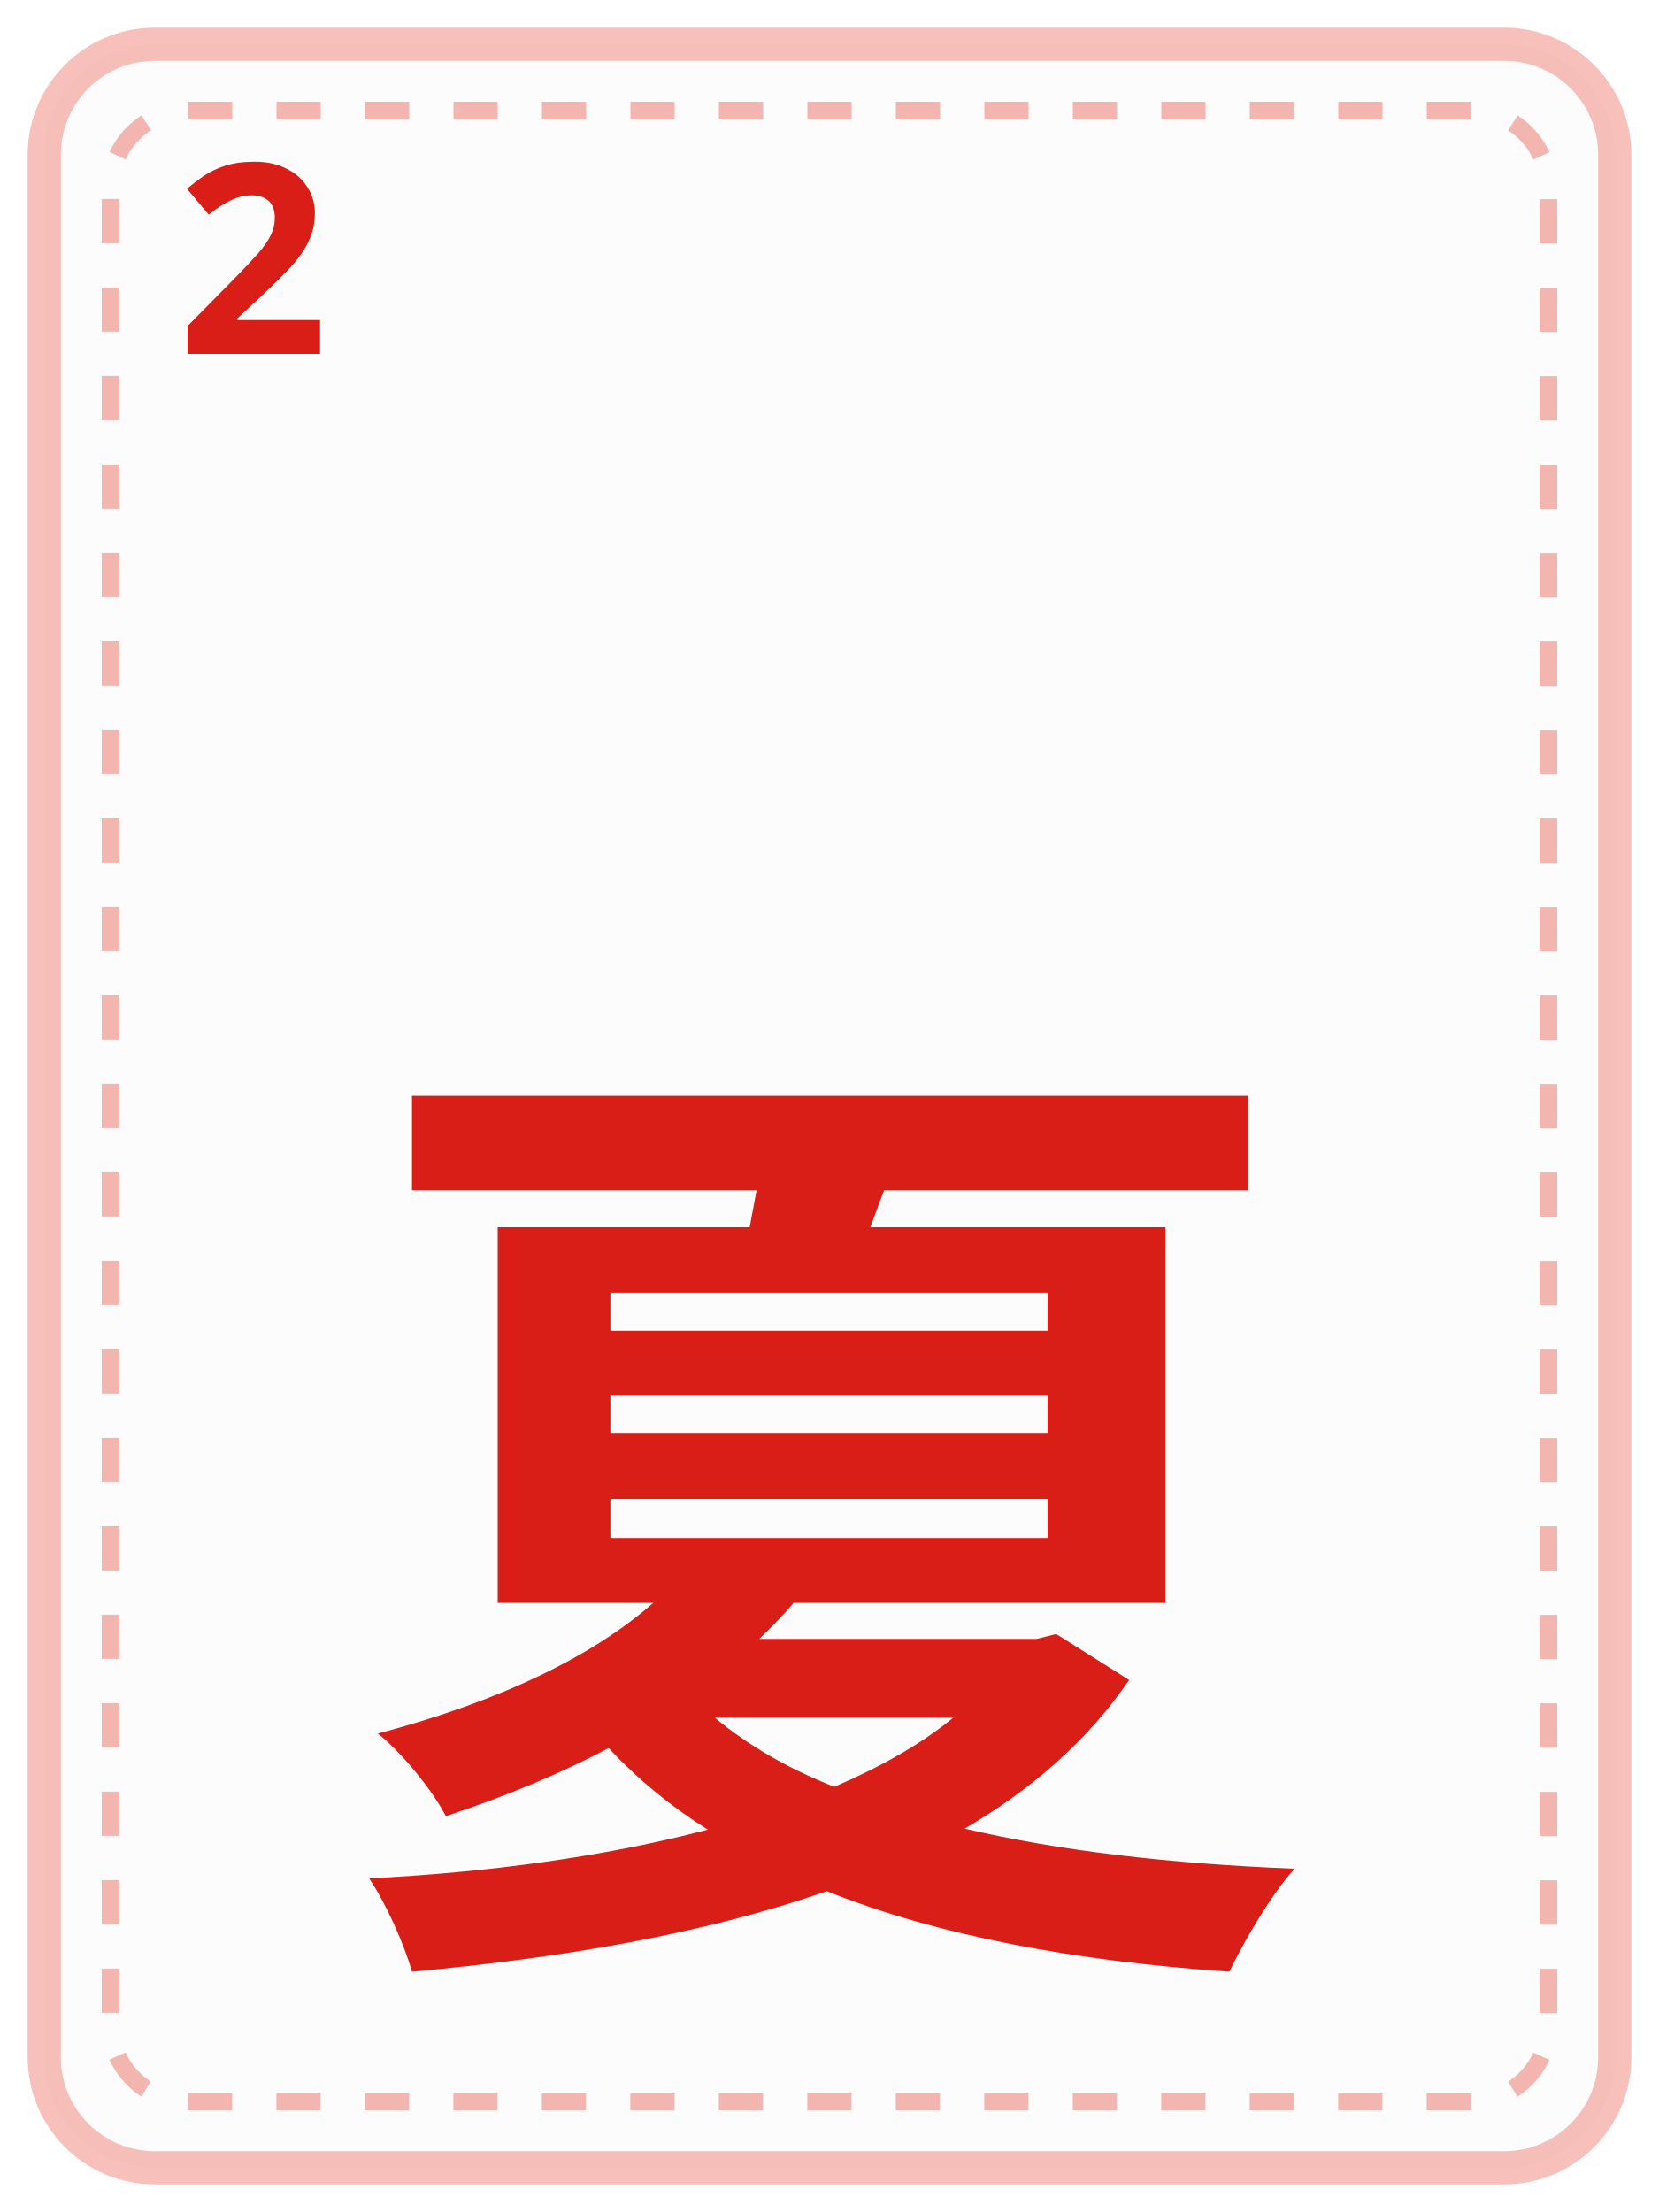
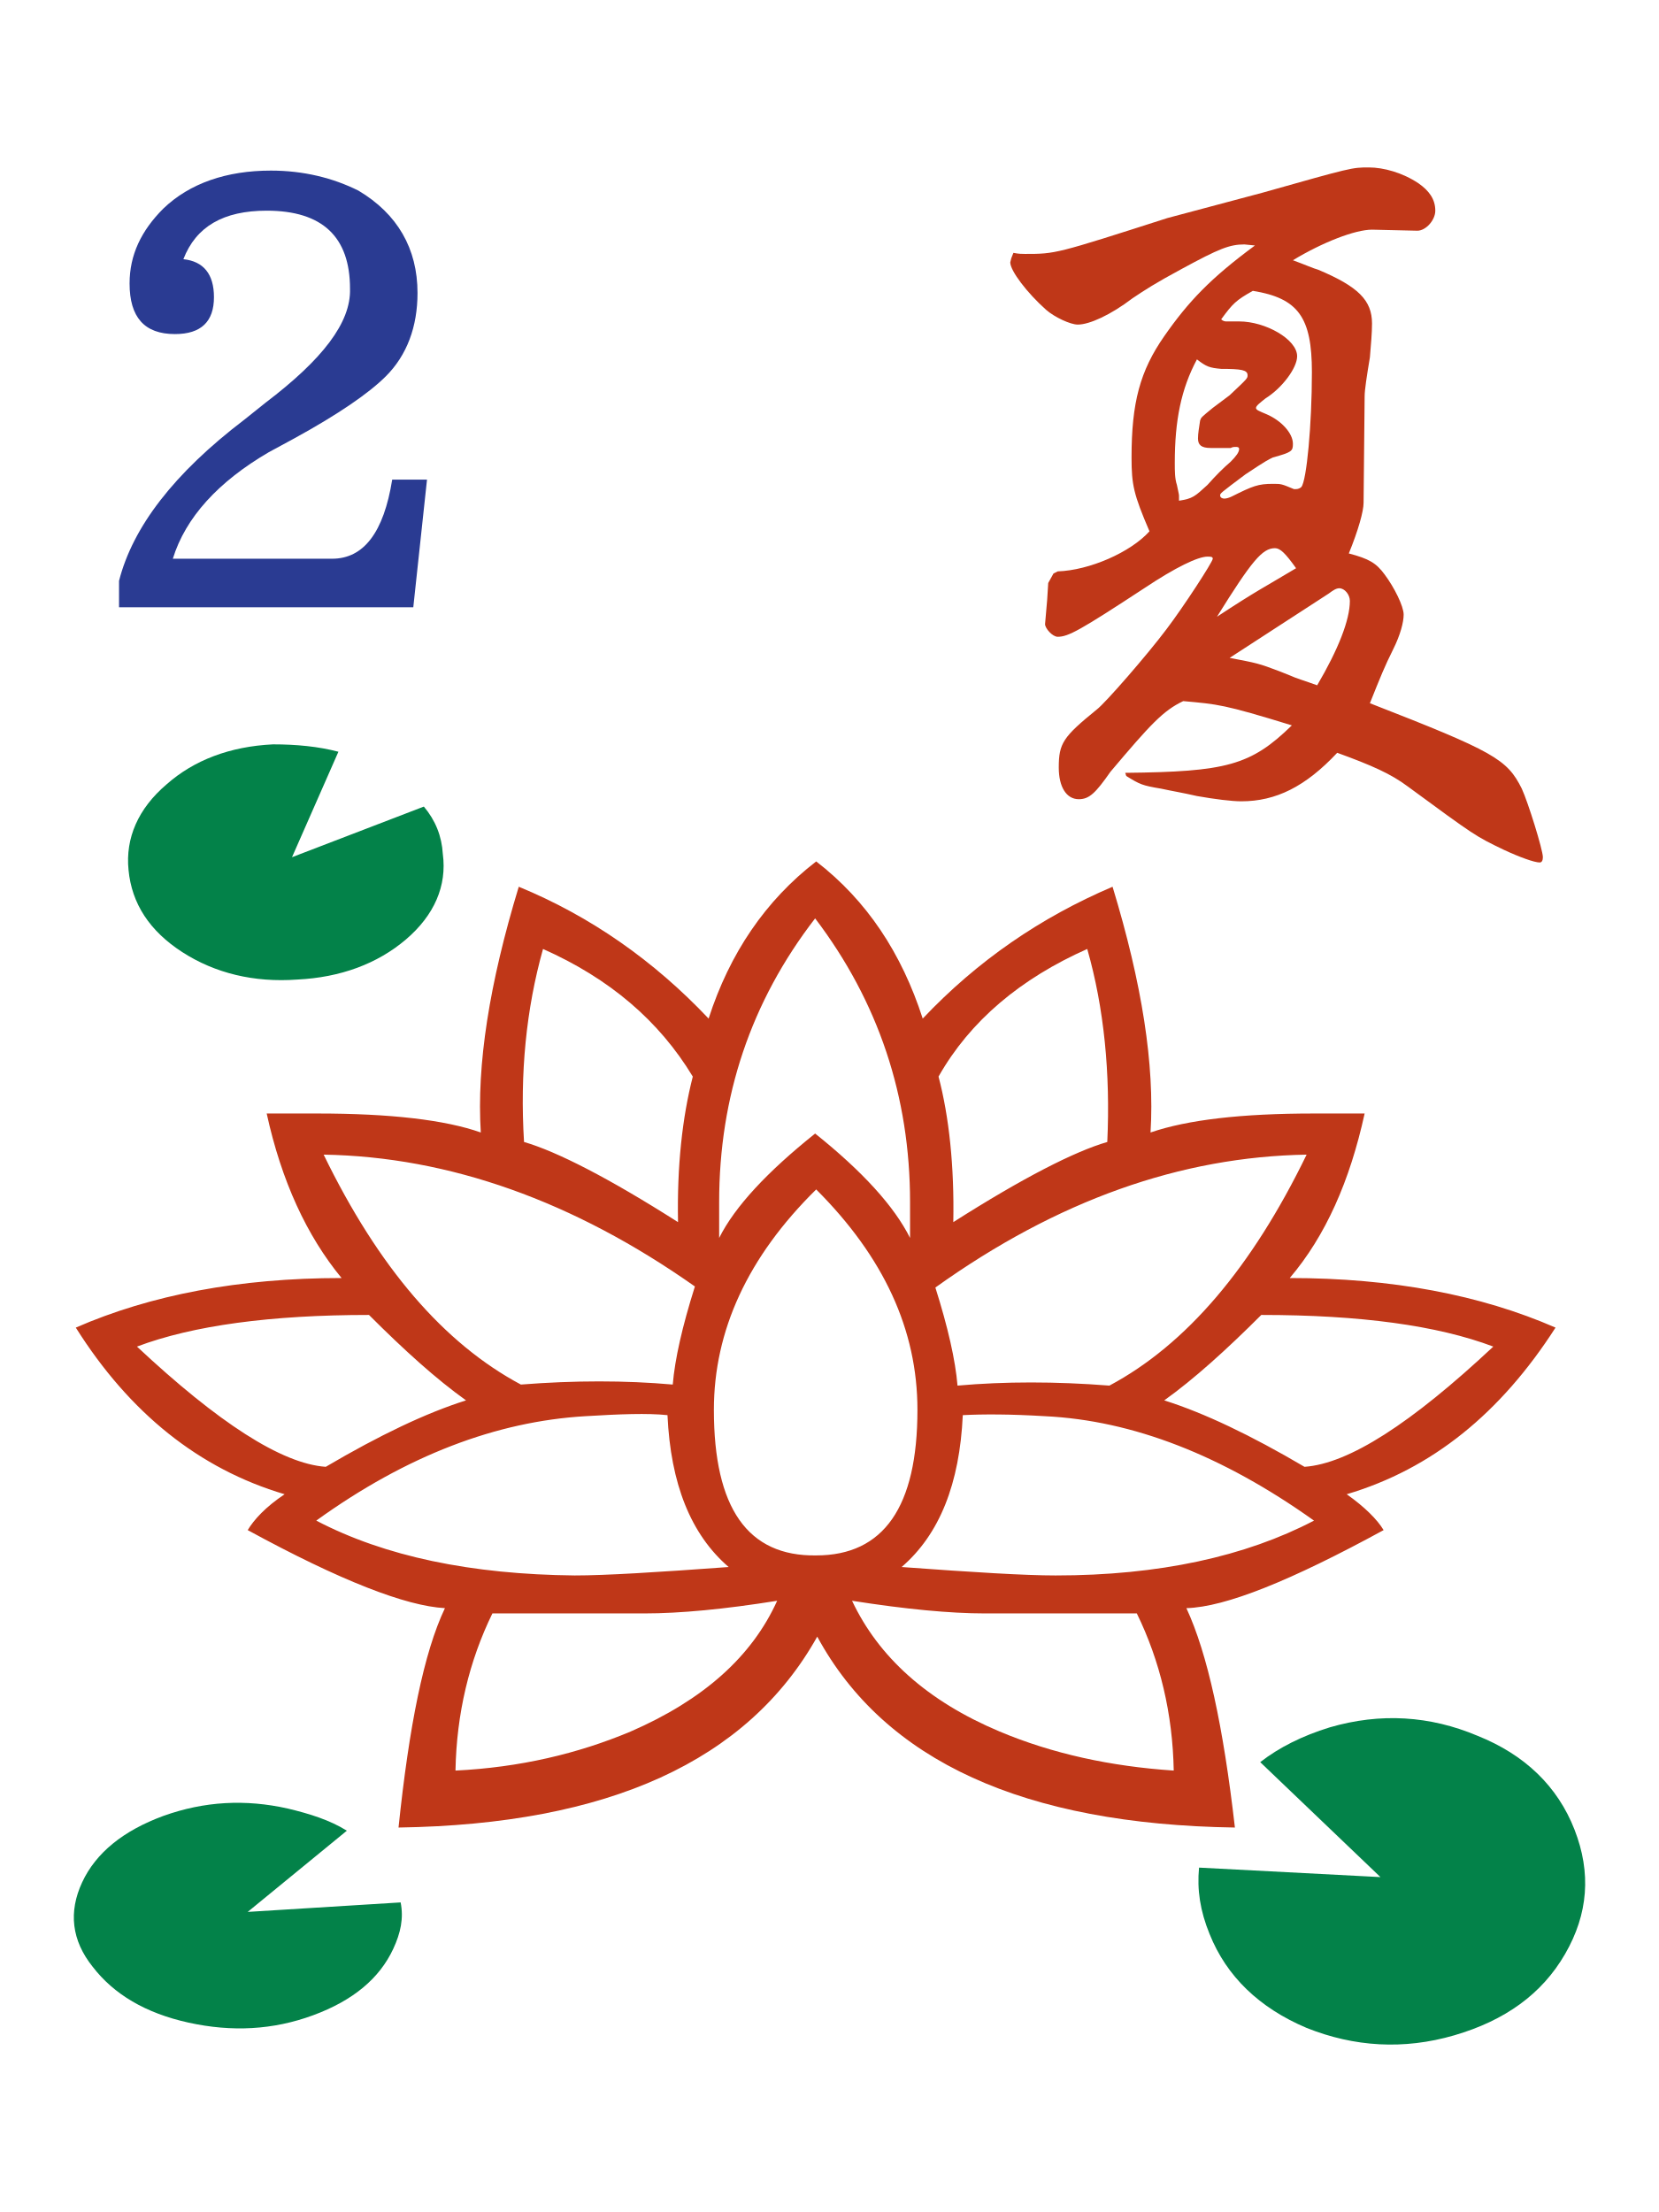
- <svg xmlns="http://www.w3.org/2000/svg" viewBox="0 0 75 100" width="75" height="100">
-   <rect x="2" y="2" width="71" height="96" rx="5" fill="#fcfcfc" stroke="#e74c3c" stroke-width="1.5" stroke-opacity="0.35" />
-   <rect x="5" y="5" width="65" height="90" rx="3.5" fill="none" stroke="#e74c3c" stroke-width="0.8" stroke-dasharray="2,2" stroke-opacity="0.4" />
-   <text x="8" y="16" font-family="'PingFang SC', 'Microsoft YaHei', 'SimSun', sans-serif" font-size="12" font-weight="bold" fill="#d91e18">2</text>
-   <text x="37.5" y="66" font-family="'STKaiti', 'KaiTi', 'SimSun', 'Microsoft YaHei', sans-serif" font-size="44" font-weight="900" text-anchor="middle" dominant-baseline="central" fill="#d91e18">夏</text>
+ <svg xmlns="http://www.w3.org/2000/svg" width="384" height="512" viewBox="-182.386 335.725 157.296 209.728">
+   <path fill="#038249" d="M-42.3,500.3c-4.5-1.9-9.2-2.2-14-0.8c-2.6,0.8-4.8,1.9-6.6,3.3l11.4,10.9l-17.2-0.9c-0.2,2.1,0.1,4.1,1,6.3 c1.6,4,4.7,7,9.2,8.9c4.5,1.8,9.2,2.1,14,0.7c4.8-1.4,8.3-3.9,10.5-7.7s2.5-7.7,0.9-11.8C-34.7,505.1-37.8,502.1-42.3,500.3z" />
+   <path fill="#BF3718" d="M-69.9,488.2c3.7-0.1,9.9-2.6,18.7-7.4c-0.6-1-1.8-2.2-3.5-3.4c8.1-2.4,14.6-7.7,19.8-15.8 c-7.1-3.1-15.5-4.7-25.2-4.7c3.4-4,5.7-9.2,7.1-15.6h-4.8c-6.9,0-12,0.6-15.5,1.8c0.4-6.4-0.8-14.1-3.6-23.3 c-6.8,2.9-12.8,7-18,12.5c-2-6.2-5.3-11.2-10.1-14.9c-4.8,3.7-8.2,8.7-10.2,14.9c-5.2-5.5-11.2-9.7-18-12.5 c-2.8,9.2-4,16.9-3.6,23.3c-3.4-1.2-8.6-1.8-15.5-1.8h-4.8c1.4,6.4,3.8,11.6,7.1,15.6c-9.7,0-18.1,1.6-25.2,4.7 c5.1,8.1,11.7,13.4,19.8,15.8c-1.8,1.2-2.9,2.4-3.5,3.4c8.8,4.8,15,7.2,18.7,7.4c-2,4.2-3.4,11.2-4.4,20.8 c19.9-0.3,33.1-6.3,39.7-18.1c6.4,11.8,19.6,17.8,39.6,18.1C-66.4,499.4-67.9,492.5-69.9,488.2z M-40.8,463.4 c-7.8,7.3-13.7,11.1-17.9,11.4c-5.1-3-9.5-5.1-13.3-6.3c2.8-2,5.9-4.8,9.2-8.1C-53.4,460.4-46.1,461.4-40.8,463.4z M-79.3,425.7 c1.6,5.6,2.2,11.8,1.9,18.3c-3.1,0.9-8,3.4-14.6,7.6c0.1-5.3-0.4-10-1.4-13.8C-90.4,432.5-85.6,428.5-79.3,425.7z M-58.5,445.2 c-5.2,10.7-11.4,18-18.7,21.9c-5.1-0.4-9.9-0.4-14.4,0c-0.2-2.4-0.9-5.5-2.1-9.3C-82.1,449.5-70.4,445.4-58.5,445.2z M-91.1,469.9c1.9-0.1,4.5-0.1,7.8,0.1c8.3,0.4,16.8,3.7,25.5,9.9c-6.5,3.4-14.7,5.2-24.5,5.2c-2.9,0-7.8-0.3-14.6-0.8 C-93.3,481.2-91.4,476.4-91.1,469.9z M-114.2,449.7c0-10,3-19,9.1-26.9c6,7.9,9,16.9,9,26.9v3.4c-1.5-3-4.5-6.3-9-9.9 c-4.5,3.6-7.6,6.9-9.1,9.9V449.7z M-130.9,425.7c6.3,2.8,11,6.8,14.2,12.1c-1,3.9-1.5,8.5-1.4,13.8c-6.6-4.2-11.5-6.7-14.6-7.6 C-133.1,437.5-132.5,431.4-130.9,425.7z M-151.7,445.2c11.9,0.2,23.7,4.4,35.2,12.5c-1.2,3.8-1.9,6.9-2.1,9.3 c-4.5-0.4-9.3-0.4-14.4,0C-140.3,463.1-146.5,455.9-151.7,445.2z M-169.4,463.4c5.3-2,12.7-3,22-3c3.4,3.4,6.4,6.1,9.2,8.1 c-3.8,1.2-8.2,3.3-13.3,6.3C-155.7,474.5-161.7,470.6-169.4,463.4z M-152.4,479.9c8.6-6.2,17.1-9.4,25.5-9.9 c3.3-0.2,5.9-0.3,7.8-0.1c0.3,6.5,2.2,11.3,5.8,14.4c-6.8,0.5-11.7,0.8-14.6,0.8C-137.7,485-145.9,483.3-152.4,479.9z M-122.6,499.9c-5,2.1-10.5,3.4-16.6,3.7c0.1-5.4,1.3-10.4,3.5-14.9h14.4c3.4,0,7.6-0.4,12.6-1.2 C-111.1,492.8-115.7,496.9-122.6,499.9z M-114.7,469.4c0-7.5,3.2-14.5,9.7-20.9c6.4,6.4,9.6,13.3,9.6,20.9 c0,9.2-3.2,13.8-9.6,13.8C-111.5,483.3-114.7,478.7-114.7,469.4z M-87.6,499.9c-6.9-2.9-11.5-7.1-14-12.4 c5.1,0.8,9.3,1.2,12.6,1.2h14.4c2.2,4.5,3.4,9.5,3.5,14.9C-77.1,503.2-82.6,502-87.6,499.9z" />
+   <path fill="#038249" d="M-165.1,426c3.1,2,6.8,2.9,10.9,2.6c4.1-0.2,7.6-1.5,10.3-3.8c2.7-2.3,3.9-5.1,3.5-8.1 c-0.1-1.7-0.7-3.2-1.8-4.5l-12.5,4.8l4.4-10c-1.9-0.5-4-0.7-6.2-0.7c-4.1,0.2-7.5,1.5-10.1,3.8c-2.7,2.3-3.9,5.1-3.6,8.1 C-169.9,421.4-168.2,424-165.1,426z" />
+   <path fill="#038249" d="M-158.9,517l9.4-7.7c-1.6-1-3.5-1.6-5.6-2.1c-4-0.9-7.9-0.7-11.8,0.7c-3.8,1.4-6.4,3.5-7.7,6.3 c-1.3,2.8-1,5.5,1,8c2,2.6,5,4.4,9.1,5.3c4.1,0.9,8,0.7,11.8-0.7c3.8-1.4,6.3-3.5,7.6-6.3c0.7-1.5,1-2.9,0.7-4.4L-158.9,517z" />
+   <path fill="#BF3718" d="M-86.3,359.7c0.5,0.1,0.8,0.1,1.1,0.1c2.9,0,2.9,0,13.5-3.4l9-2.4c8.5-2.4,8.5-2.4,10.1-2.4 c1.4,0,3.2,0.5,4.7,1.5c1,0.7,1.6,1.5,1.6,2.6c0,0.9-0.9,1.9-1.7,1.9l-4.3-0.1c-1.6,0-4.7,1.2-7.5,2.9c1.1,0.4,2,0.8,2.4,0.9 c3.8,1.6,5.1,2.9,5.1,5.1c0,0.9-0.1,2-0.2,3.2c-0.3,1.8-0.5,3.1-0.5,3.7l-0.1,10.1c0,0.8-0.5,2.6-1.4,4.8c1.9,0.5,2.6,0.9,3.4,2 c0.9,1.2,1.8,3,1.8,3.8c0,0.7-0.3,1.9-1,3.3c-0.8,1.6-1.2,2.6-2.2,5.1c11.8,4.6,13,5.3,14.4,8.1c0.6,1.3,2,5.8,2,6.5 c0,0.3-0.1,0.5-0.3,0.5c-0.5,0-1.9-0.5-3.4-1.2c-2.7-1.3-2.7-1.3-9.1-6c-1.6-1.2-3.4-2-6.7-3.2c-3,3.2-5.8,4.6-9.1,4.6 c-0.9,0-2.5-0.2-4.2-0.5c-1.3-0.3-2.5-0.5-3.4-0.7c-1.8-0.3-2-0.4-3.3-1.2l-0.1-0.3c9.6-0.1,11.9-0.7,15.8-4.5 c-6.5-2-7-2-10.3-2.3c-1.9,0.9-3.1,2.2-6.9,6.7c-1.4,2-2,2.6-3,2.6c-1.2,0-1.9-1.2-1.9-3c0-2.3,0.4-2.9,3.6-5.5 c0.8-0.6,4.8-5.2,6.6-7.6c1.6-2.1,4.4-6.4,4.4-6.7c0-0.2-0.2-0.2-0.5-0.2c-0.9,0-3,1-6,3c-6.1,4-7.2,4.6-8.2,4.6 c-0.5,0-1.2-0.8-1.2-1.2l0.2-2.3l0.1-1.6l0.5-0.9l0.4-0.2c3-0.1,6.9-1.8,8.7-3.8c-1.5-3.5-1.7-4.4-1.7-7c0-5.2,0.8-8.2,3.1-11.5 c2.3-3.3,4.4-5.5,8.6-8.6l-1-0.1c-1.4,0-2.4,0.4-5.9,2.3c-2.6,1.4-3.5,2-4.7,2.8c-2.1,1.6-4.1,2.5-5.2,2.5c-0.7,0-2.2-0.7-3-1.4 c-1.8-1.6-3.4-3.7-3.4-4.5l0.1-0.4L-86.3,359.7z M-70.6,383.2c1.3-0.2,1.5-0.4,2.7-1.5c0.8-0.9,1.5-1.6,2.2-2.2 c0.5-0.5,0.8-0.9,0.8-1.2c0-0.2-0.2-0.2-0.3-0.2c-0.2,0-0.3,0-0.5,0.1h-0.7h-0.1h-1.1c-0.9,0-1.2-0.3-1.2-0.9 c0-0.5,0.1-1,0.2-1.7c0.1-0.3,0.1-0.3,1.2-1.2l1.6-1.2c1.7-1.6,1.7-1.6,1.7-1.9c0-0.5-0.6-0.6-2.5-0.6c-1.1-0.1-1.4-0.2-2.3-0.9 c-1.5,2.8-2.1,5.8-2.1,9.8c0,0.8,0,1.5,0.2,2.1c0.1,0.5,0.2,0.9,0.2,1V383.2z M-59.5,389.6c-1-1.4-1.5-1.9-2-1.9 c-1.2,0-2.2,1.2-5.5,6.5C-63.2,391.7-62.5,391.4-59.5,389.6z M-59.5,382.1c0.2,0,0.4-0.1,0.5-0.2c0.5-0.6,1-5.9,1-10.9 c0-5.2-1.3-7-5.6-7.7c-1.6,0.9-1.9,1.2-3,2.7c0.2,0.2,0.4,0.2,0.5,0.2h1.2c2.5,0,5.5,1.7,5.5,3.3c0,1.1-1.4,3-3,4 c-0.5,0.4-0.9,0.7-0.9,0.9c0,0.2,0.3,0.3,1,0.6c1.4,0.6,2.5,1.8,2.5,2.8c0,0.7-0.1,0.8-1.9,1.3c-0.4,0.2-0.5,0.2-2.6,1.6 c-2.4,1.8-2.4,1.8-2.4,2c0,0.2,0.2,0.3,0.4,0.3c0.2,0,0.5-0.1,0.7-0.2c2-1,2.5-1.2,3.9-1.2c0.8,0,0.8,0,2,0.5H-59.5z M-60,399.8 c0.4,0.2,1.4,0.5,2.5,0.9c2-3.4,3.1-6.2,3.1-8c0-0.6-0.5-1.2-1-1.2c-0.3,0-0.6,0.2-1,0.5l-9.4,6.1c2.6,0.5,2.7,0.5,4.8,1.3 L-60,399.8z" />
+   <path fill="#2A3B92" d="M-157.2,373.9l-2,1.6c-6.7,5.1-10.6,10.2-11.9,15.3v2.5h27.9l1.3-12.1h-3.3c-0.8,5-2.7,7.5-5.7,7.5h-15.1 c1.2-3.9,4.3-7.3,9.1-10.1l2.4-1.3c4.2-2.3,7.1-4.3,8.7-5.9c2-2,3-4.7,3-7.9c0-4.2-1.9-7.5-5.6-9.7c-2.4-1.2-5.2-1.9-8.3-1.9 c-4.2,0-7.7,1.2-10.2,3.6c-2.1,2.1-3.2,4.4-3.2,7.1c0,3.2,1.4,4.8,4.3,4.8c2.5,0,3.7-1.2,3.7-3.5c0-2.2-1-3.4-2.9-3.6 c1.2-3.1,3.8-4.6,7.9-4.6c5.3,0,7.9,2.5,7.9,7.4C-149.1,366.3-151.8,369.8-157.2,373.9z" />
</svg>
